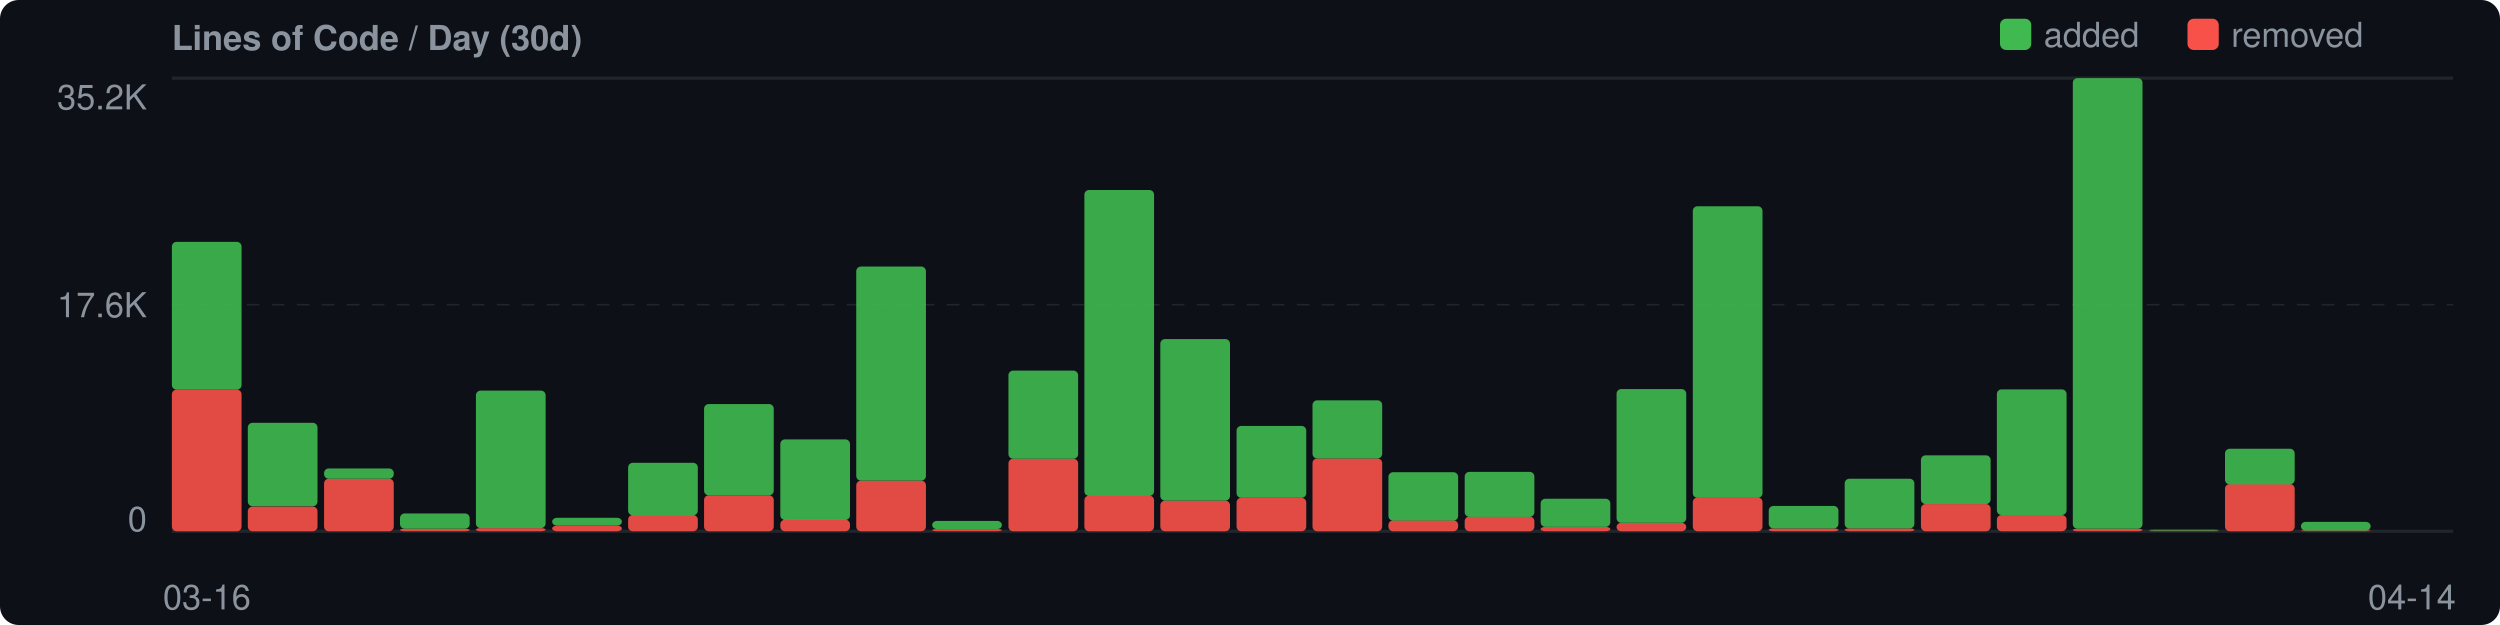
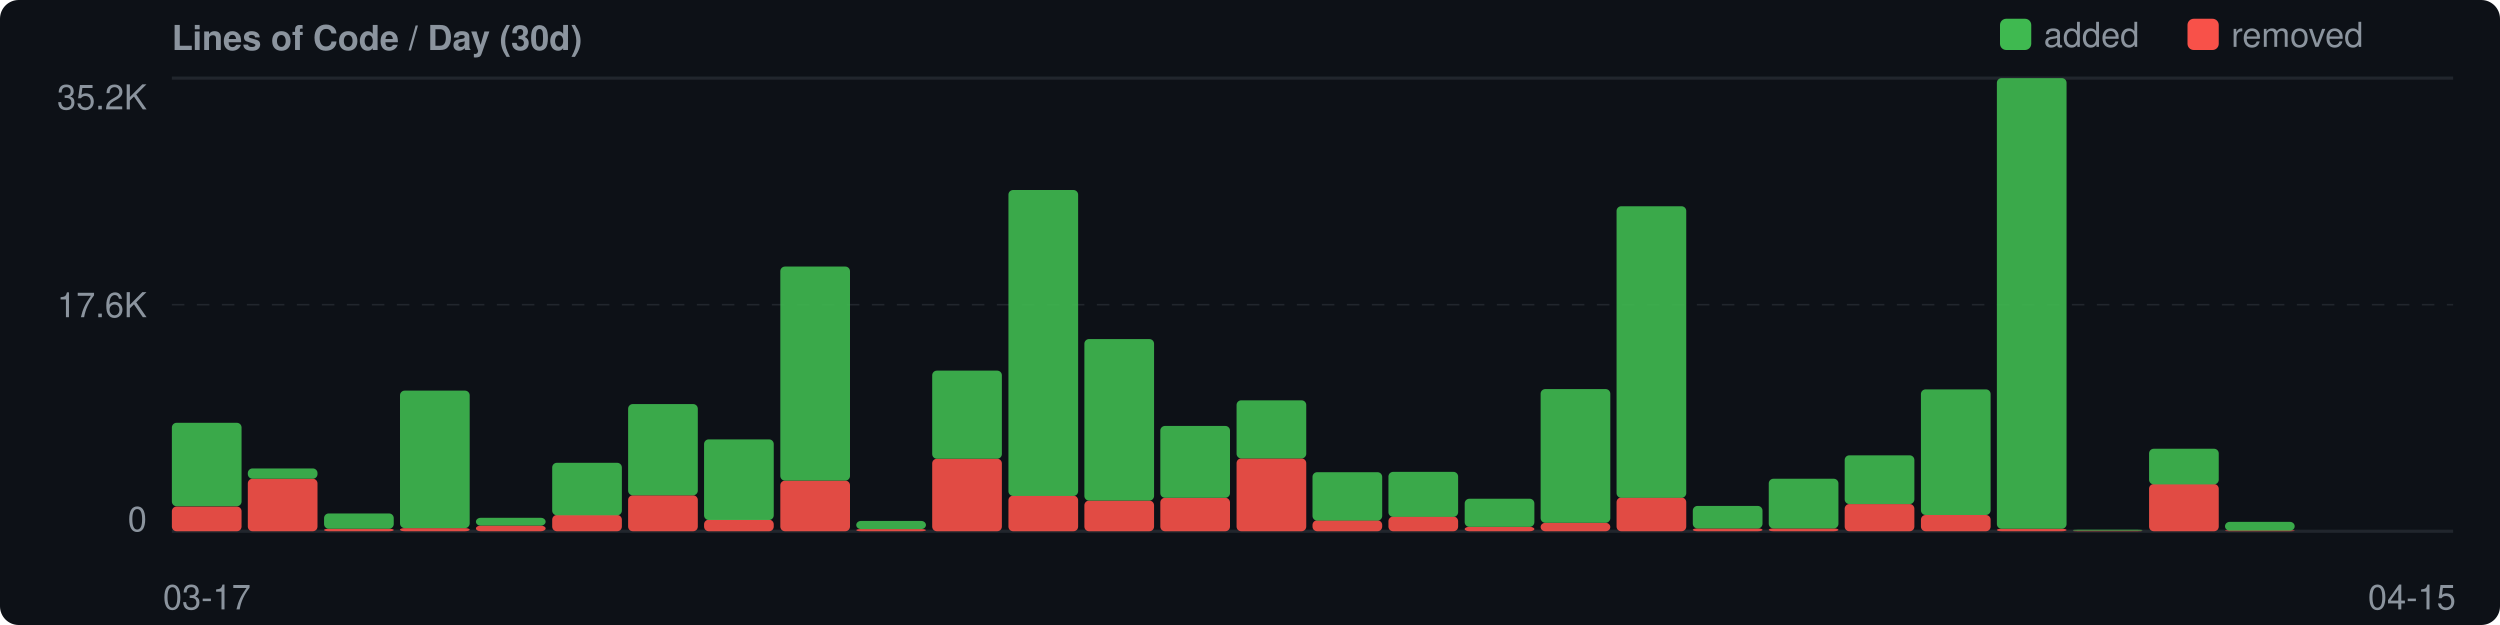
<svg xmlns="http://www.w3.org/2000/svg" width="800" height="200" viewBox="0 0 800 200">
  <rect width="800" height="200" fill="#0d1117" rx="6" />
  <style>text { font-family: system-ui, -apple-system, 'Segoe UI', Helvetica, Arial, sans-serif; fill: #8b949e; font-size: 11px; }</style>
  <text x="55" y="16" fill="#c9d1d9" font-size="13" font-weight="600">Lines of Code / Day (30d)</text>
  <rect x="640" y="6" width="10" height="10" fill="#3fb950" rx="2" />
  <text x="654" y="15" font-size="10" fill="#c9d1d9">added</text>
  <rect x="700" y="6" width="10" height="10" fill="#f85149" rx="2" />
  <text x="714" y="15" font-size="10" fill="#c9d1d9">removed</text>
  <text x="47" y="35" text-anchor="end" font-size="10">35.2K</text>
  <text x="47" y="170" text-anchor="end" font-size="10">0</text>
  <line x1="55" y1="25" x2="785" y2="25" stroke="#21262d" stroke-width="1" />
  <line x1="55" y1="170" x2="785" y2="170" stroke="#21262d" stroke-width="1" />
  <line x1="55" y1="97.5" x2="785" y2="97.5" stroke="#21262d" stroke-width="0.5" stroke-dasharray="4,4" />
  <text x="47" y="101.5" text-anchor="end" font-size="10">17.6K</text>
-   <rect x="55.0" y="124.7" width="22.3" height="45.3" fill="#f85149" rx="1.5" opacity="0.9" />
-   <rect x="55.0" y="77.4" width="22.3" height="47.3" fill="#3fb950" rx="1.5" opacity="0.9" />
-   <text x="66.2" y="195" text-anchor="middle" font-size="10">03-16</text>
-   <rect x="79.3" y="162.1" width="22.3" height="7.9" fill="#f85149" rx="1.5" opacity="0.9" />
-   <rect x="79.3" y="135.3" width="22.3" height="26.7" fill="#3fb950" rx="1.5" opacity="0.9" />
-   <rect x="103.7" y="153.2" width="22.3" height="16.8" fill="#f85149" rx="1.5" opacity="0.9" />
-   <rect x="103.7" y="149.9" width="22.3" height="3.3" fill="#3fb950" rx="1.5" opacity="0.9" />
-   <rect x="128.0" y="169.2" width="22.3" height="0.8" fill="#f85149" rx="1.5" opacity="0.9" />
-   <rect x="128.0" y="164.3" width="22.3" height="4.9" fill="#3fb950" rx="1.5" opacity="0.9" />
-   <rect x="152.3" y="169.0" width="22.3" height="1.0" fill="#f85149" rx="1.5" opacity="0.9" />
-   <rect x="152.3" y="125.0" width="22.3" height="44.0" fill="#3fb950" rx="1.5" opacity="0.9" />
-   <rect x="176.7" y="168.2" width="22.3" height="1.8" fill="#f85149" rx="1.5" opacity="0.9" />
-   <rect x="176.7" y="165.7" width="22.3" height="2.5" fill="#3fb950" rx="1.5" opacity="0.9" />
-   <rect x="201.0" y="164.8" width="22.3" height="5.2" fill="#f85149" rx="1.5" opacity="0.9" />
-   <rect x="201.0" y="148.1" width="22.3" height="16.8" fill="#3fb950" rx="1.5" opacity="0.9" />
-   <rect x="225.3" y="158.5" width="22.3" height="11.5" fill="#f85149" rx="1.5" opacity="0.9" />
-   <rect x="225.3" y="129.3" width="22.3" height="29.2" fill="#3fb950" rx="1.5" opacity="0.9" />
-   <rect x="249.7" y="166.3" width="22.3" height="3.7" fill="#f85149" rx="1.5" opacity="0.9" />
-   <rect x="249.7" y="140.6" width="22.3" height="25.8" fill="#3fb950" rx="1.5" opacity="0.9" />
-   <rect x="274.0" y="153.8" width="22.3" height="16.2" fill="#f85149" rx="1.5" opacity="0.9" />
-   <rect x="274.0" y="85.3" width="22.3" height="68.5" fill="#3fb950" rx="1.5" opacity="0.9" />
-   <rect x="298.3" y="169.3" width="22.3" height="0.7" fill="#f85149" rx="1.5" opacity="0.9" />
-   <rect x="298.3" y="166.7" width="22.3" height="2.6" fill="#3fb950" rx="1.5" opacity="0.9" />
-   <rect x="322.7" y="146.8" width="22.3" height="23.2" fill="#f85149" rx="1.5" opacity="0.9" />
-   <rect x="322.7" y="118.6" width="22.3" height="28.2" fill="#3fb950" rx="1.5" opacity="0.9" />
-   <rect x="347.0" y="158.6" width="22.3" height="11.4" fill="#f85149" rx="1.5" opacity="0.9" />
-   <rect x="347.0" y="60.8" width="22.3" height="97.9" fill="#3fb950" rx="1.5" opacity="0.9" />
-   <rect x="371.3" y="160.2" width="22.3" height="9.8" fill="#f85149" rx="1.5" opacity="0.9" />
-   <rect x="371.3" y="108.5" width="22.3" height="51.7" fill="#3fb950" rx="1.5" opacity="0.9" />
-   <rect x="395.7" y="159.3" width="22.3" height="10.7" fill="#f85149" rx="1.5" opacity="0.9" />
-   <rect x="395.7" y="136.3" width="22.3" height="23.0" fill="#3fb950" rx="1.5" opacity="0.9" />
-   <rect x="420.0" y="146.7" width="22.3" height="23.3" fill="#f85149" rx="1.5" opacity="0.9" />
-   <rect x="420.0" y="128.1" width="22.3" height="18.6" fill="#3fb950" rx="1.5" opacity="0.9" />
-   <rect x="444.3" y="166.5" width="22.3" height="3.5" fill="#f85149" rx="1.5" opacity="0.9" />
-   <rect x="444.3" y="151.1" width="22.3" height="15.5" fill="#3fb950" rx="1.5" opacity="0.9" />
-   <rect x="468.7" y="165.3" width="22.3" height="4.7" fill="#f85149" rx="1.5" opacity="0.9" />
-   <rect x="468.7" y="151.0" width="22.3" height="14.4" fill="#3fb950" rx="1.5" opacity="0.9" />
-   <rect x="493.0" y="168.6" width="22.3" height="1.4" fill="#f85149" rx="1.5" opacity="0.9" />
-   <rect x="493.0" y="159.6" width="22.3" height="9.0" fill="#3fb950" rx="1.5" opacity="0.9" />
-   <rect x="517.3" y="167.3" width="22.3" height="2.7" fill="#f85149" rx="1.5" opacity="0.9" />
-   <rect x="517.3" y="124.5" width="22.3" height="42.8" fill="#3fb950" rx="1.5" opacity="0.9" />
-   <rect x="541.7" y="159.2" width="22.3" height="10.8" fill="#f85149" rx="1.5" opacity="0.9" />
-   <rect x="541.7" y="66.0" width="22.3" height="93.3" fill="#3fb950" rx="1.5" opacity="0.9" />
+   <rect x="55.0" y="162.1" width="22.3" height="7.9" fill="#f85149" rx="1.5" opacity="0.9" />
+   <rect x="55.0" y="135.3" width="22.3" height="26.7" fill="#3fb950" rx="1.5" opacity="0.9" />
+   <text x="66.2" y="195" text-anchor="middle" font-size="10">03-17</text>
+   <rect x="79.3" y="153.2" width="22.3" height="16.8" fill="#f85149" rx="1.5" opacity="0.9" />
+   <rect x="79.3" y="149.9" width="22.3" height="3.3" fill="#3fb950" rx="1.5" opacity="0.9" />
+   <rect x="103.7" y="169.2" width="22.3" height="0.8" fill="#f85149" rx="1.5" opacity="0.9" />
+   <rect x="103.7" y="164.3" width="22.3" height="4.9" fill="#3fb950" rx="1.5" opacity="0.9" />
+   <rect x="128.0" y="169.0" width="22.3" height="1.0" fill="#f85149" rx="1.5" opacity="0.9" />
+   <rect x="128.0" y="125.0" width="22.3" height="44.0" fill="#3fb950" rx="1.5" opacity="0.9" />
+   <rect x="152.3" y="168.2" width="22.3" height="1.8" fill="#f85149" rx="1.5" opacity="0.9" />
+   <rect x="152.3" y="165.7" width="22.3" height="2.5" fill="#3fb950" rx="1.5" opacity="0.9" />
+   <rect x="176.7" y="164.8" width="22.3" height="5.2" fill="#f85149" rx="1.5" opacity="0.9" />
+   <rect x="176.7" y="148.1" width="22.3" height="16.8" fill="#3fb950" rx="1.5" opacity="0.9" />
+   <rect x="201.0" y="158.5" width="22.3" height="11.5" fill="#f85149" rx="1.5" opacity="0.9" />
+   <rect x="201.0" y="129.3" width="22.3" height="29.2" fill="#3fb950" rx="1.5" opacity="0.9" />
+   <rect x="225.3" y="166.3" width="22.3" height="3.7" fill="#f85149" rx="1.5" opacity="0.9" />
+   <rect x="225.3" y="140.6" width="22.3" height="25.8" fill="#3fb950" rx="1.5" opacity="0.9" />
+   <rect x="249.7" y="153.8" width="22.3" height="16.2" fill="#f85149" rx="1.5" opacity="0.9" />
+   <rect x="249.7" y="85.3" width="22.3" height="68.5" fill="#3fb950" rx="1.5" opacity="0.9" />
+   <rect x="274.0" y="169.3" width="22.3" height="0.7" fill="#f85149" rx="1.5" opacity="0.9" />
+   <rect x="274.0" y="166.7" width="22.3" height="2.6" fill="#3fb950" rx="1.5" opacity="0.9" />
+   <rect x="298.3" y="146.8" width="22.3" height="23.2" fill="#f85149" rx="1.5" opacity="0.9" />
+   <rect x="298.3" y="118.6" width="22.3" height="28.2" fill="#3fb950" rx="1.5" opacity="0.9" />
+   <rect x="322.7" y="158.6" width="22.3" height="11.4" fill="#f85149" rx="1.5" opacity="0.9" />
+   <rect x="322.7" y="60.8" width="22.3" height="97.9" fill="#3fb950" rx="1.5" opacity="0.9" />
+   <rect x="347.0" y="160.2" width="22.3" height="9.8" fill="#f85149" rx="1.5" opacity="0.9" />
+   <rect x="347.0" y="108.5" width="22.3" height="51.7" fill="#3fb950" rx="1.5" opacity="0.9" />
+   <rect x="371.3" y="159.3" width="22.3" height="10.7" fill="#f85149" rx="1.5" opacity="0.9" />
+   <rect x="371.3" y="136.3" width="22.3" height="23.0" fill="#3fb950" rx="1.5" opacity="0.9" />
+   <rect x="395.7" y="146.7" width="22.3" height="23.3" fill="#f85149" rx="1.5" opacity="0.9" />
+   <rect x="395.7" y="128.1" width="22.3" height="18.6" fill="#3fb950" rx="1.5" opacity="0.9" />
+   <rect x="420.0" y="166.5" width="22.3" height="3.5" fill="#f85149" rx="1.5" opacity="0.9" />
+   <rect x="420.0" y="151.1" width="22.3" height="15.5" fill="#3fb950" rx="1.5" opacity="0.9" />
+   <rect x="444.3" y="165.3" width="22.3" height="4.7" fill="#f85149" rx="1.5" opacity="0.9" />
+   <rect x="444.3" y="151.0" width="22.3" height="14.4" fill="#3fb950" rx="1.5" opacity="0.9" />
+   <rect x="468.7" y="168.6" width="22.3" height="1.4" fill="#f85149" rx="1.5" opacity="0.9" />
+   <rect x="468.7" y="159.6" width="22.3" height="9.0" fill="#3fb950" rx="1.5" opacity="0.9" />
+   <rect x="493.0" y="167.3" width="22.3" height="2.7" fill="#f85149" rx="1.5" opacity="0.9" />
+   <rect x="493.0" y="124.5" width="22.3" height="42.8" fill="#3fb950" rx="1.5" opacity="0.9" />
+   <rect x="517.3" y="159.2" width="22.3" height="10.8" fill="#f85149" rx="1.5" opacity="0.9" />
+   <rect x="517.3" y="66.0" width="22.3" height="93.3" fill="#3fb950" rx="1.5" opacity="0.9" />
+   <rect x="541.7" y="169.1" width="22.3" height="0.9" fill="#f85149" rx="1.5" opacity="0.9" />
+   <rect x="541.7" y="161.9" width="22.3" height="7.2" fill="#3fb950" rx="1.5" opacity="0.9" />
  <rect x="566.0" y="169.1" width="22.3" height="0.9" fill="#f85149" rx="1.5" opacity="0.9" />
-   <rect x="566.0" y="161.9" width="22.3" height="7.2" fill="#3fb950" rx="1.5" opacity="0.9" />
-   <rect x="590.3" y="169.1" width="22.3" height="0.9" fill="#f85149" rx="1.5" opacity="0.9" />
-   <rect x="590.3" y="153.2" width="22.3" height="15.9" fill="#3fb950" rx="1.5" opacity="0.9" />
-   <rect x="614.7" y="161.3" width="22.3" height="8.7" fill="#f85149" rx="1.5" opacity="0.9" />
-   <rect x="614.7" y="145.7" width="22.3" height="15.6" fill="#3fb950" rx="1.5" opacity="0.9" />
-   <rect x="639.0" y="164.8" width="22.3" height="5.2" fill="#f85149" rx="1.5" opacity="0.9" />
-   <rect x="639.0" y="124.6" width="22.3" height="40.2" fill="#3fb950" rx="1.5" opacity="0.9" />
-   <rect x="663.3" y="169.2" width="22.3" height="0.8" fill="#f85149" rx="1.5" opacity="0.9" />
-   <rect x="663.3" y="25.0" width="22.3" height="144.2" fill="#3fb950" rx="1.5" opacity="0.9" />
-   <rect x="687.7" y="169.8" width="22.3" height="0.2" fill="#f85149" rx="1.5" opacity="0.9" />
-   <rect x="687.7" y="169.5" width="22.3" height="0.3" fill="#3fb950" rx="1.5" opacity="0.9" />
-   <rect x="712.0" y="154.9" width="22.3" height="15.1" fill="#f85149" rx="1.5" opacity="0.9" />
-   <rect x="712.0" y="143.6" width="22.3" height="11.4" fill="#3fb950" rx="1.5" opacity="0.9" />
-   <rect x="736.3" y="169.7" width="22.3" height="0.3" fill="#f85149" rx="1.5" opacity="0.9" />
-   <rect x="736.3" y="167.0" width="22.3" height="2.8" fill="#3fb950" rx="1.5" opacity="0.9" />
-   <text x="771.8" y="195" text-anchor="middle" font-size="10">04-14</text>
+   <rect x="566.0" y="153.2" width="22.3" height="15.9" fill="#3fb950" rx="1.5" opacity="0.9" />
+   <rect x="590.3" y="161.3" width="22.3" height="8.7" fill="#f85149" rx="1.5" opacity="0.9" />
+   <rect x="590.3" y="145.7" width="22.3" height="15.6" fill="#3fb950" rx="1.5" opacity="0.9" />
+   <rect x="614.7" y="164.8" width="22.3" height="5.2" fill="#f85149" rx="1.5" opacity="0.9" />
+   <rect x="614.7" y="124.6" width="22.3" height="40.2" fill="#3fb950" rx="1.5" opacity="0.9" />
+   <rect x="639.0" y="169.2" width="22.3" height="0.8" fill="#f85149" rx="1.5" opacity="0.9" />
+   <rect x="639.0" y="25.0" width="22.3" height="144.2" fill="#3fb950" rx="1.5" opacity="0.9" />
+   <rect x="663.3" y="169.8" width="22.3" height="0.2" fill="#f85149" rx="1.5" opacity="0.9" />
+   <rect x="663.3" y="169.5" width="22.3" height="0.3" fill="#3fb950" rx="1.5" opacity="0.9" />
+   <rect x="687.7" y="154.9" width="22.3" height="15.1" fill="#f85149" rx="1.5" opacity="0.9" />
+   <rect x="687.7" y="143.6" width="22.3" height="11.4" fill="#3fb950" rx="1.5" opacity="0.9" />
+   <rect x="712.0" y="169.7" width="22.3" height="0.3" fill="#f85149" rx="1.5" opacity="0.9" />
+   <rect x="712.0" y="167.0" width="22.3" height="2.8" fill="#3fb950" rx="1.5" opacity="0.9" />
+   <text x="771.8" y="195" text-anchor="middle" font-size="10">04-15</text>
</svg>
